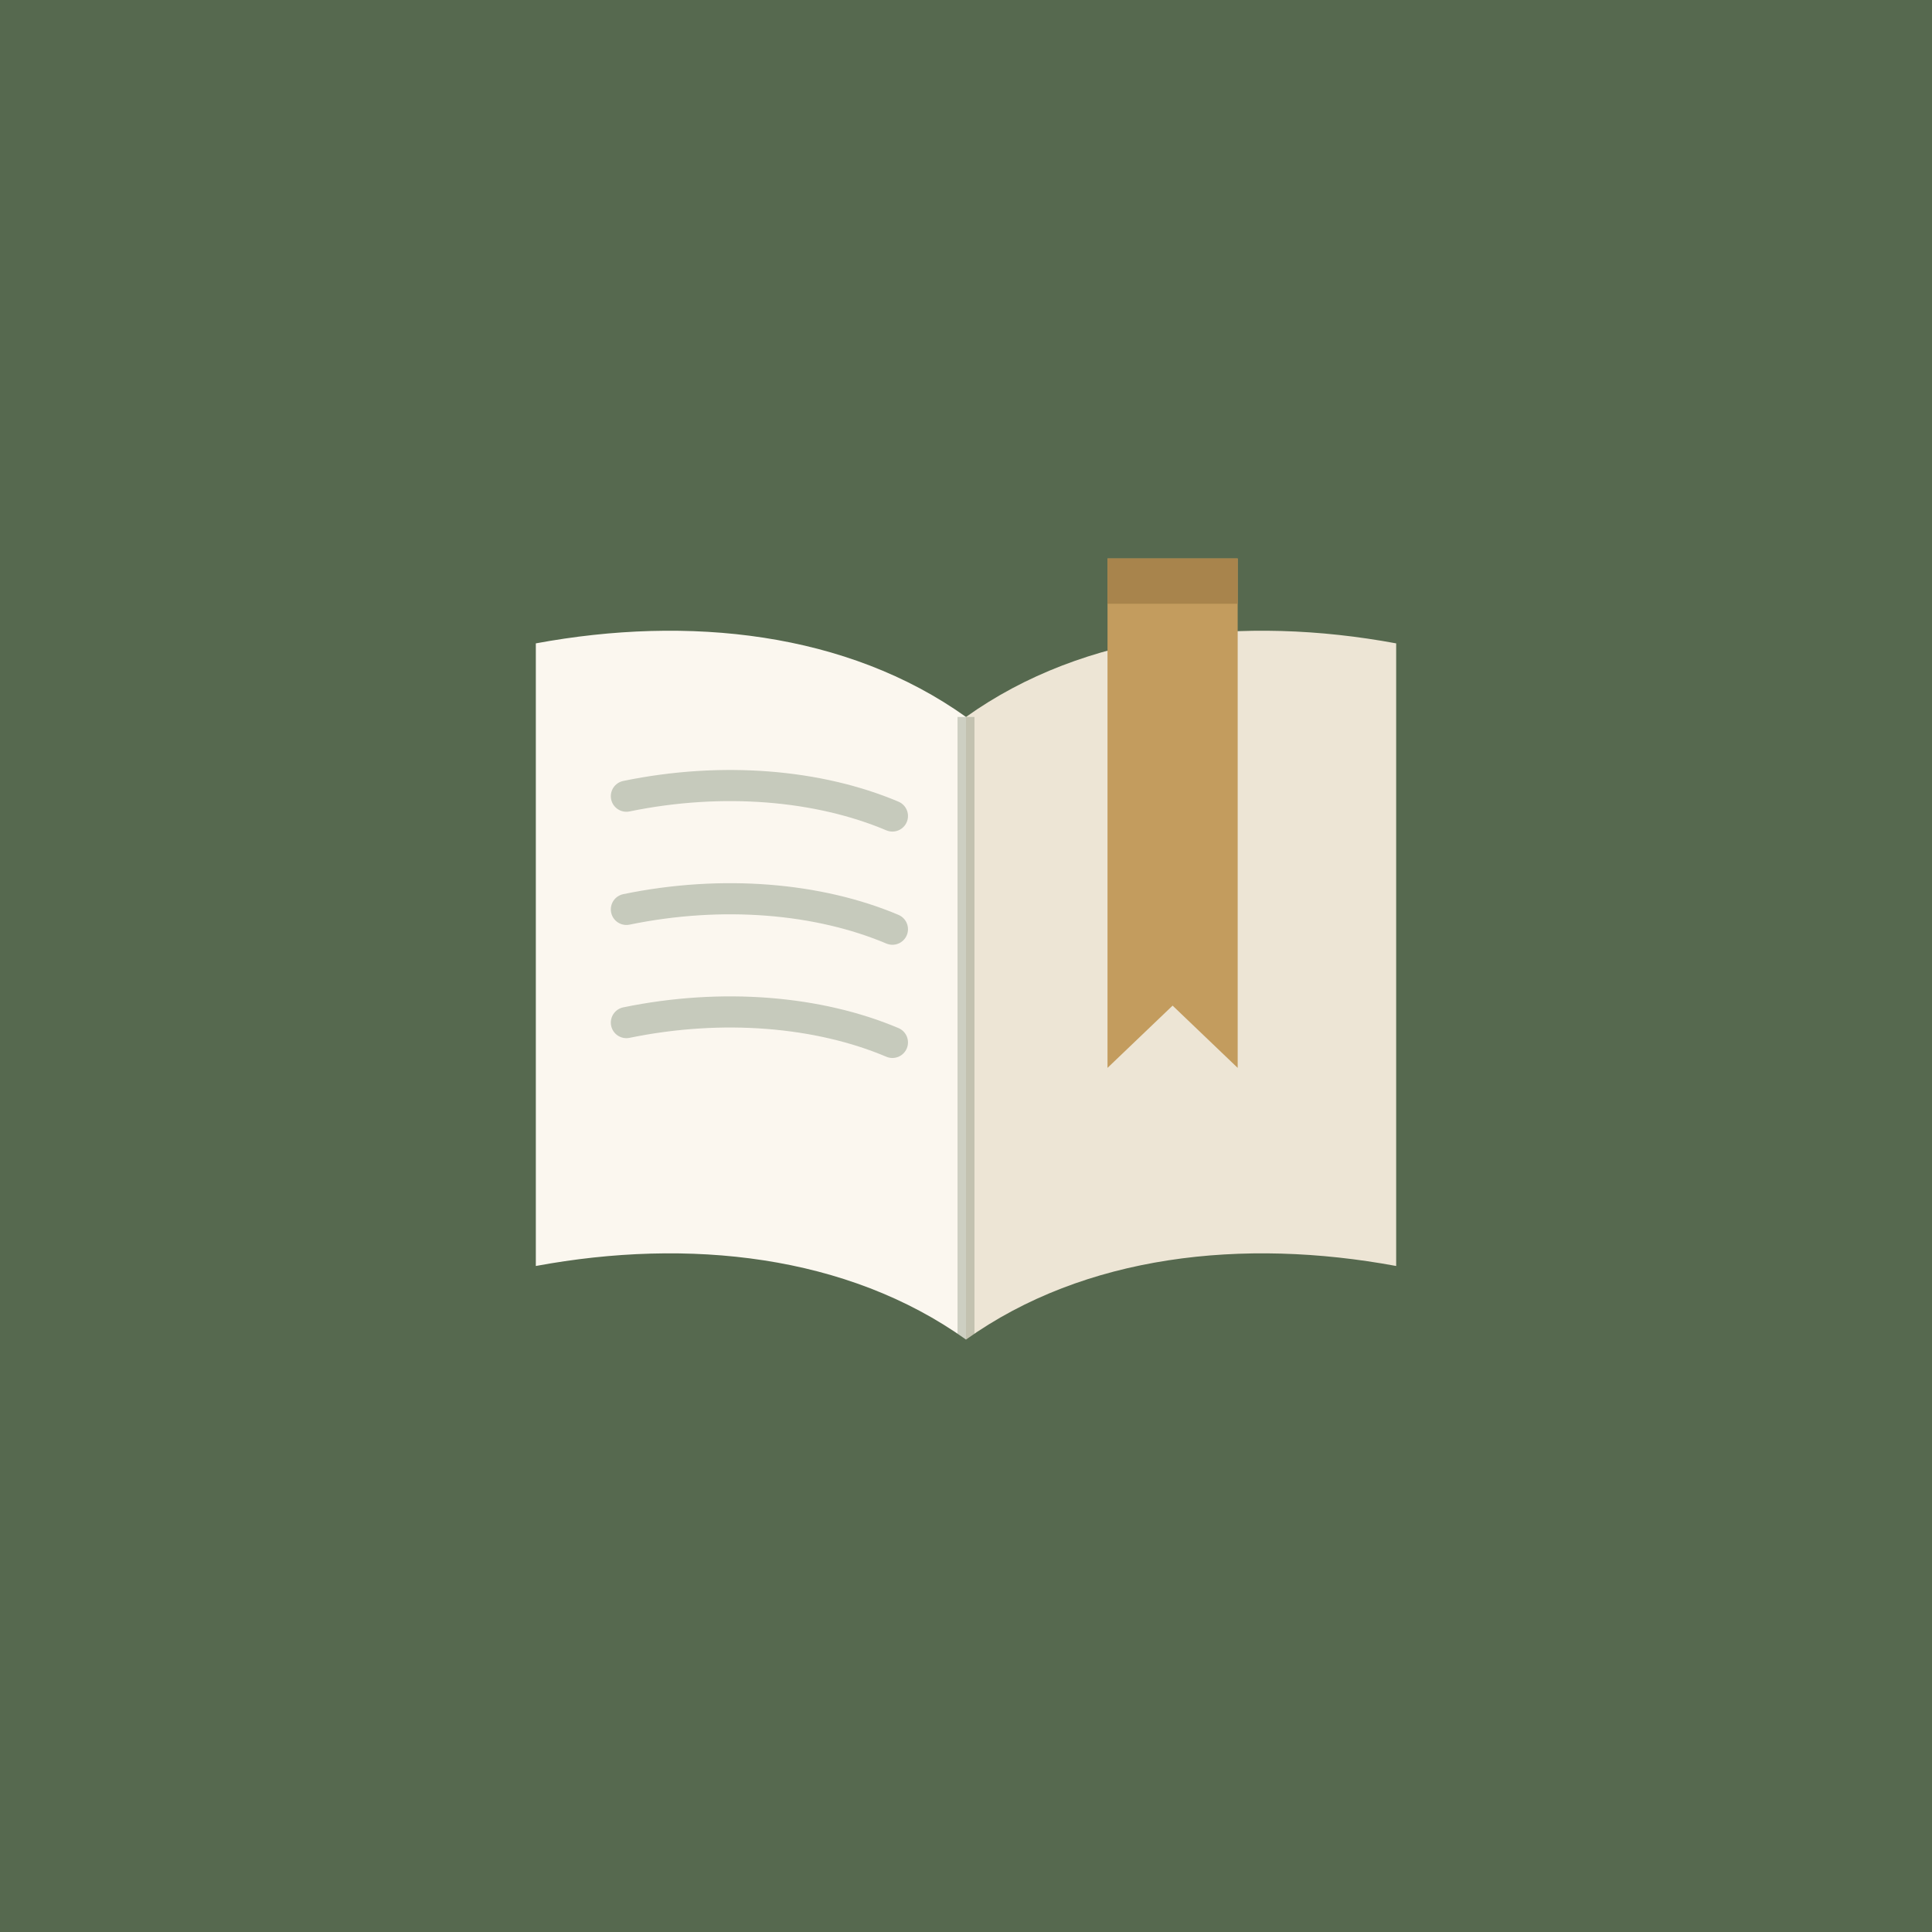
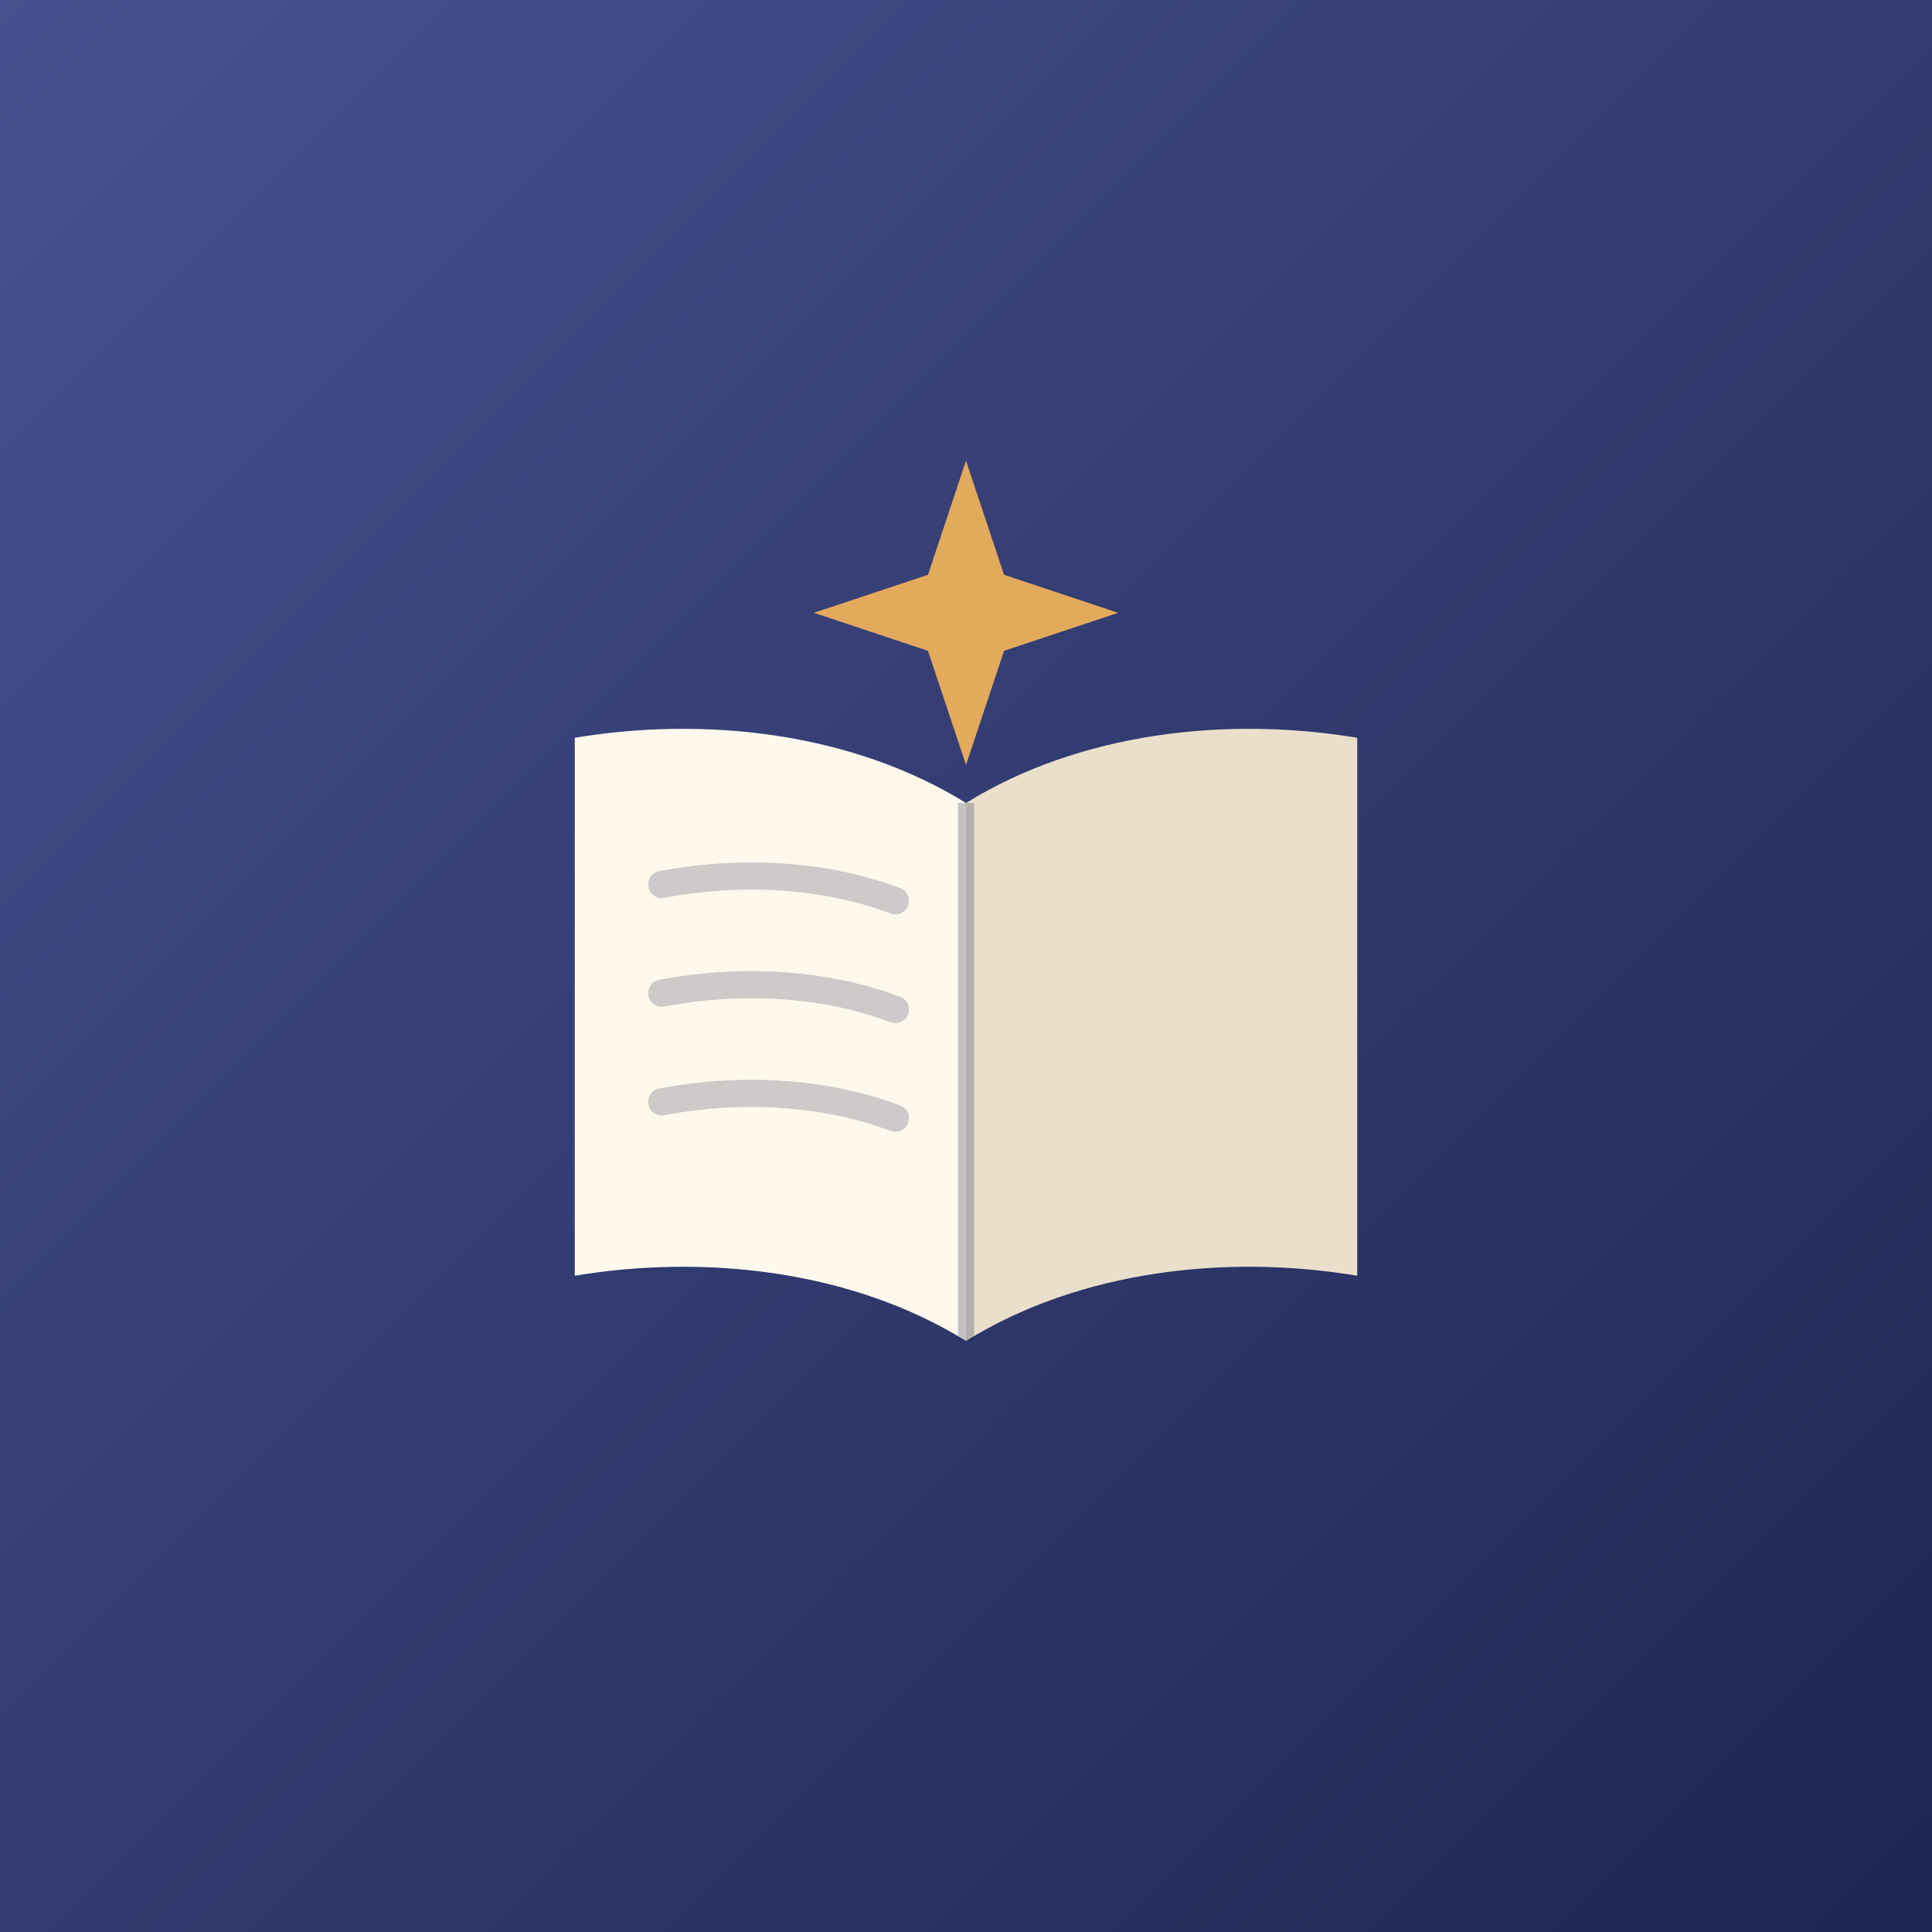
<svg xmlns="http://www.w3.org/2000/svg" viewBox="0 0 512 512">
-   <rect width="512" height="512" fill="#56694F" />
-   <g transform="translate(64 64) scale(0.75)">
-     <path d="M256 168 C 214 138, 158 132, 104 142 L 104 362 C 158 352, 214 358, 256 388 Z" fill="#FBF7EF" />
-     <path d="M256 168 C 298 138, 354 132, 408 142 L 408 362 C 354 352, 298 358, 256 388 Z" fill="#EDE5D5" />
-     <path d="M256 168 L 256 388" stroke="#56694F" stroke-opacity=".28" stroke-width="6" />
-     <g fill="none" stroke="#56694F" stroke-opacity=".32" stroke-width="11" stroke-linecap="round">
-       <path d="M136 196 C 170 189, 204 192, 230 203" />
-       <path d="M136 236 C 170 229, 204 232, 230 243" />
-       <path d="M136 276 C 170 269, 204 272, 230 283" />
+   <defs>
+     <linearGradient id="g" x1="0" y1="0" x2="1" y2="1">
+       <stop offset="0" stop-color="#46518F" />
+       <stop offset="1" stop-color="#1E2550" />
+     </linearGradient>
+   </defs>
+   <rect width="512" height="512" fill="url(#g)" />
+   <g transform="translate(256 256) scale(.72) translate(-256 -256)">
+     <path d="M256 196 C 214 170, 160 164, 112 172 L 112 370 C 160 362, 214 368, 256 394 Z" fill="#FFF8EC" />
+     <path d="M256 196 C 298 170, 352 164, 400 172 L 400 370 C 352 362, 298 368, 256 394 Z" fill="#E9DFCB" />
+     <path d="M256 196 L 256 394" stroke="#1E2550" stroke-opacity=".25" stroke-width="6" />
+     <g fill="none" stroke="#1E2550" stroke-opacity=".22" stroke-width="10" stroke-linecap="round">
+       <path d="M144 226 C 176 220, 206 223, 230 232" />
+       <path d="M144 266 C 176 260, 206 263, 230 272" />
+       <path d="M144 306 C 176 300, 206 303, 230 312" />
    </g>
-     <path d="M306 112 L 352 112 L 352 292 L 329 270 L 306 292 Z" fill="#C39C5E" />
-     <path d="M306 112 L 352 112 L 352 128 L 306 128 Z" fill="#A8844C" />
+     <path d="M256 70 L 270 112 L 312 126 L 270 140 L 256 182 L 242 140 L 200 126 L 242 112 Z" fill="#E4AA5C" />
  </g>
</svg>
